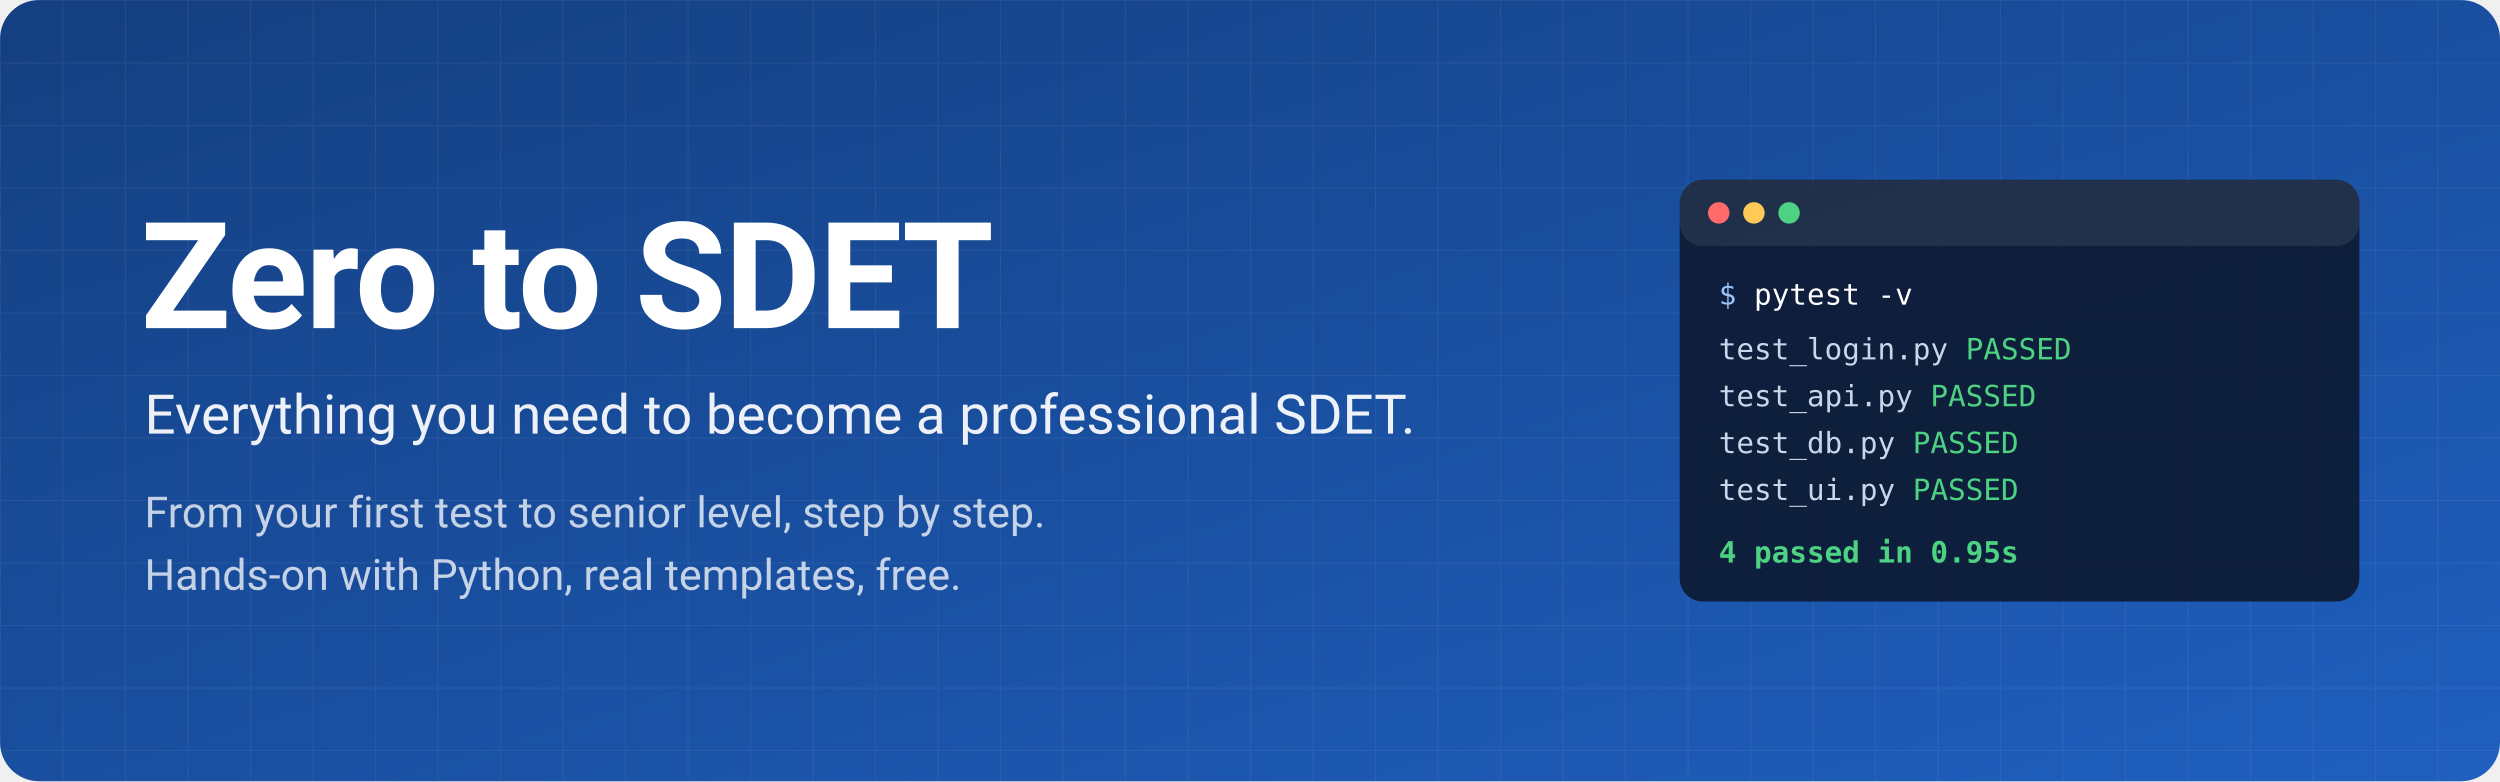
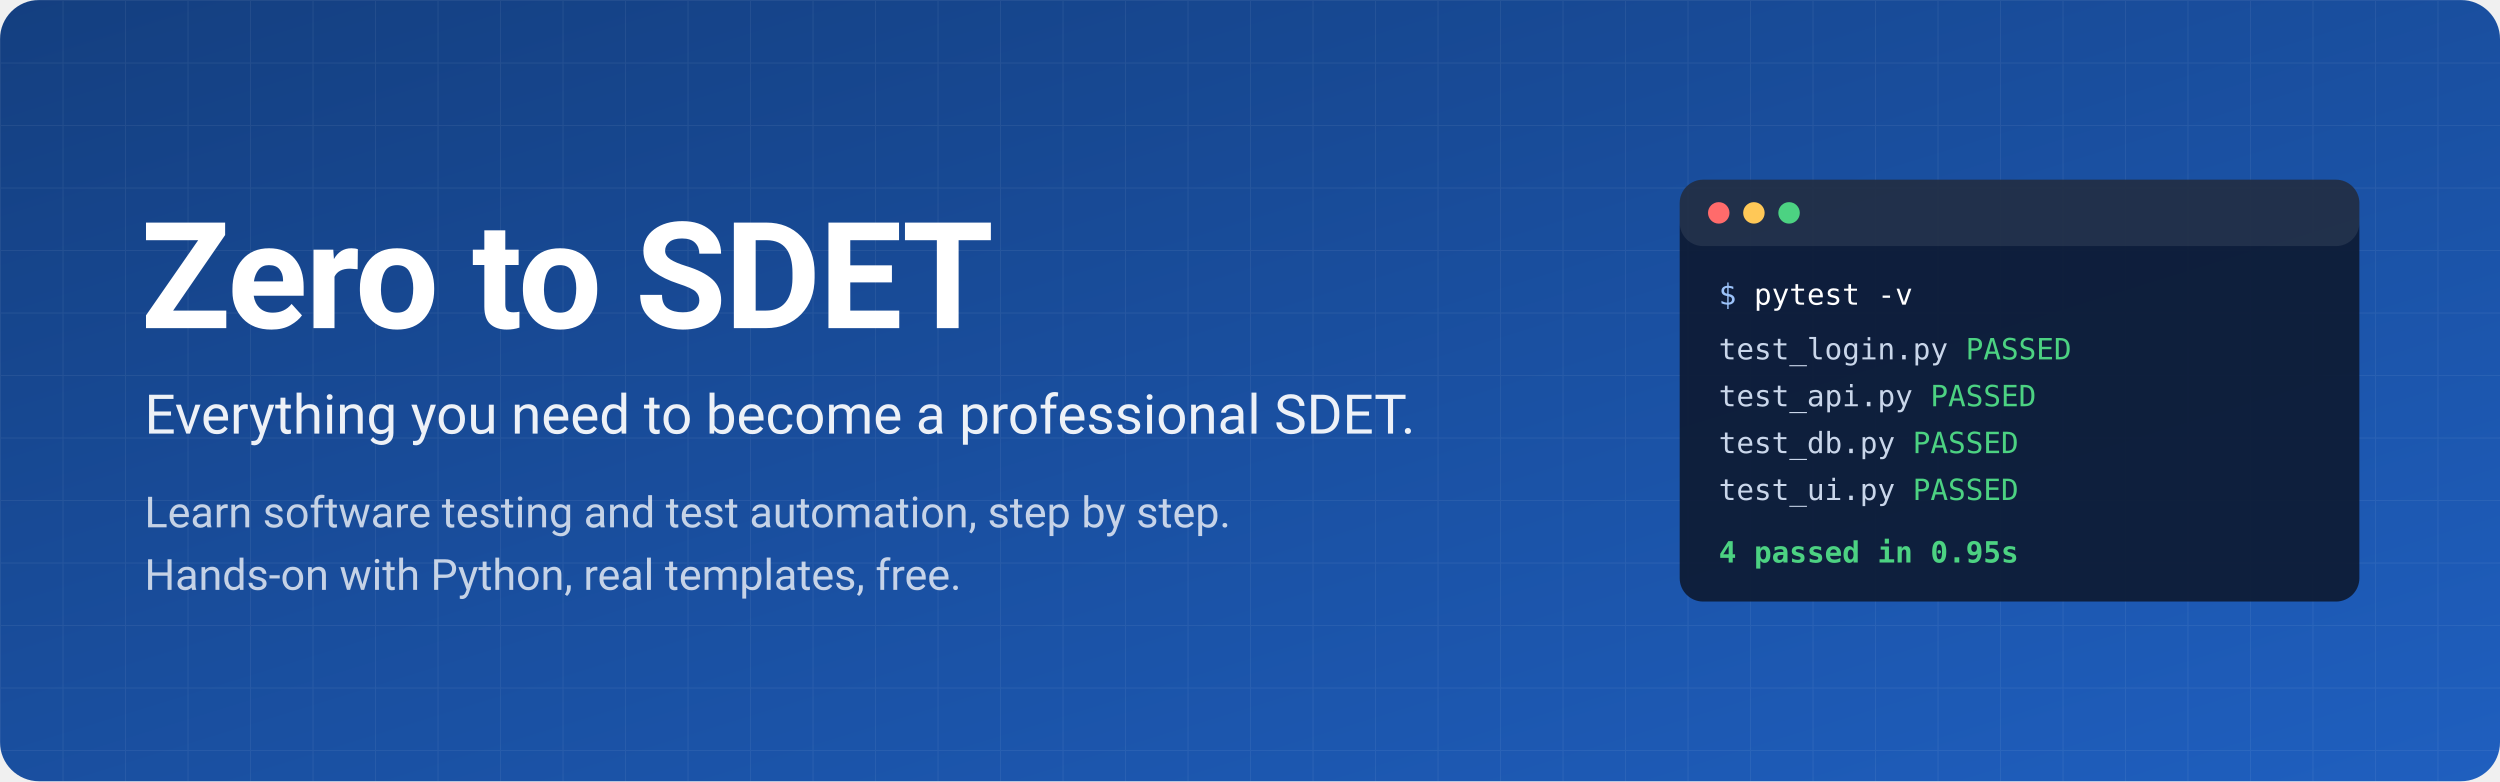
<svg xmlns="http://www.w3.org/2000/svg" width="1280" height="400" viewBox="0 0 1280 400" role="img" aria-labelledby="t d">
  <defs>
    <linearGradient id="bg" x1="0" y1="0" x2="1" y2="1">
      <stop offset="0" stop-color="#143f80" />
      <stop offset="1" stop-color="#1f5fbf" />
    </linearGradient>
    <pattern id="grid" width="32" height="32" patternUnits="userSpaceOnUse">
      <path d="M32 0H0V32" fill="none" stroke="#ffffff" stroke-opacity="0.06" stroke-width="1" />
    </pattern>
  </defs>
  <rect width="1280" height="400" rx="20" fill="url(#bg)" />
  <rect width="1280" height="400" rx="20" fill="url(#grid)" />
  <g font-family="-apple-system, BlinkMacSystemFont, 'Segoe UI', Roboto, Helvetica, Arial, sans-serif" fill="#ffffff">
    <text x="72" y="168" font-size="76" font-weight="700" letter-spacing="-1">Zero to SDET</text>
    <text x="74" y="222" font-size="28" fill-opacity="0.92">Everything you need to become a professional SDET.</text>
-     <text x="74" y="270" font-size="22" fill-opacity="0.75">From your first test to senior level, step by step.</text>
+     <text x="74" y="270" font-size="22" fill-opacity="0.75">Learn software testing and test automation, step by step.</text>
    <text x="74" y="302" font-size="22" fill-opacity="0.75">Hands-on with Python, real templates, free.</text>
  </g>
  <g transform="translate(860 92)">
    <rect width="348" height="216" rx="12" fill="#0d1b33" fill-opacity="0.92" />
    <rect width="348" height="34" rx="12" fill="#ffffff" fill-opacity="0.08" />
    <circle cx="20" cy="17" r="5.5" fill="#ff6b6b" />
    <circle cx="38" cy="17" r="5.5" fill="#ffc857" />
    <circle cx="56" cy="17" r="5.5" fill="#4cd282" />
    <g font-family="ui-monospace, SFMono-Regular, Menlo, Consolas, monospace" font-size="15">
      <text x="20" y="64" fill="#9cc3fa">$ <tspan fill="#ffffff">pytest -v</tspan>
      </text>
      <text x="20" y="92" fill="#c9d6ea">test_login.py <tspan fill="#4cd282">PASSED</tspan>
      </text>
      <text x="20" y="116" fill="#c9d6ea">test_api.py <tspan fill="#4cd282">PASSED</tspan>
      </text>
      <text x="20" y="140" fill="#c9d6ea">test_db.py <tspan fill="#4cd282">PASSED</tspan>
      </text>
      <text x="20" y="164" fill="#c9d6ea">test_ui.py <tspan fill="#4cd282">PASSED</tspan>
      </text>
      <text x="20" y="196" fill="#4cd282" font-weight="700">4 passed in 0.95s</text>
    </g>
  </g>
</svg>
